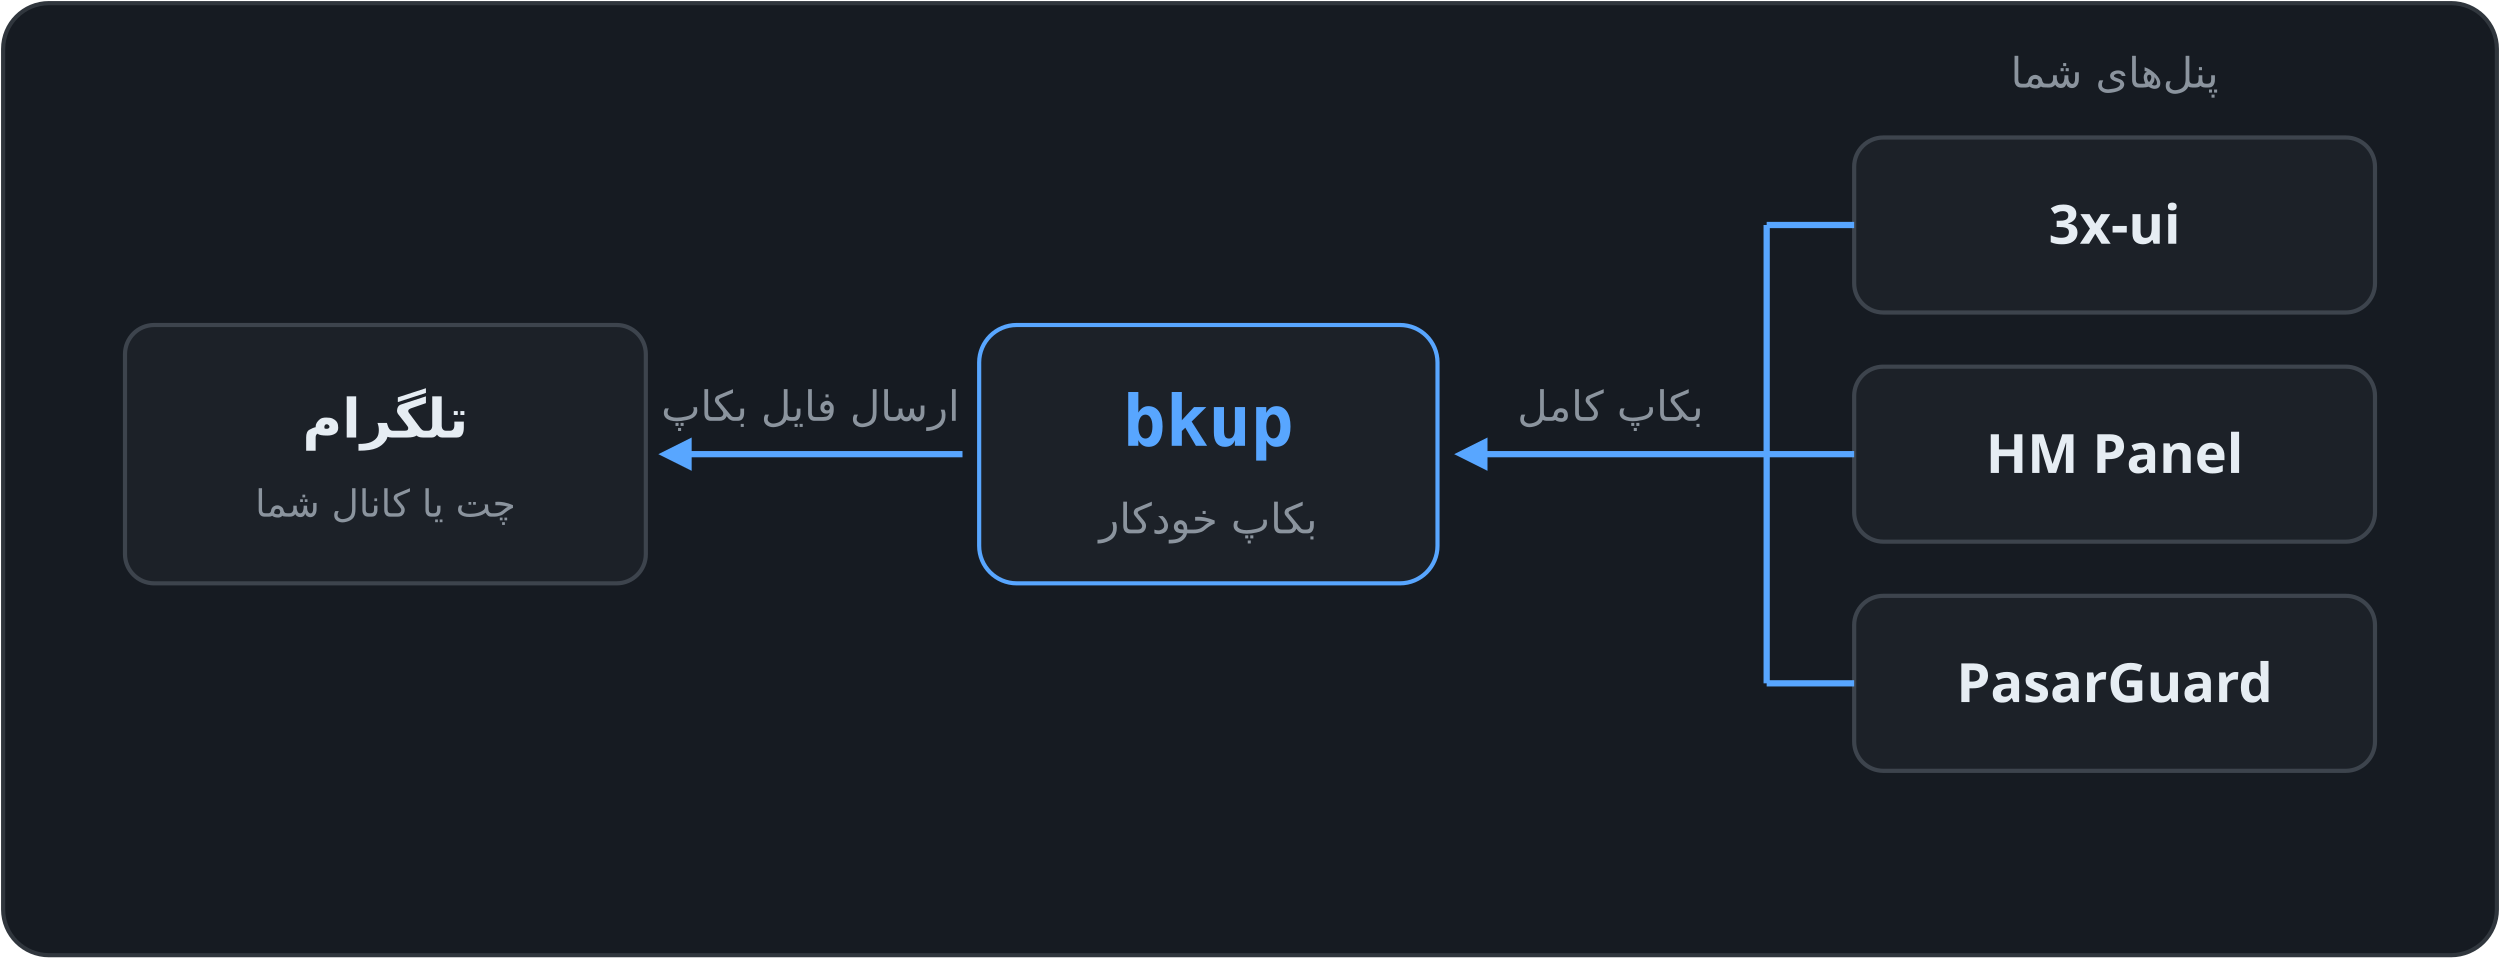
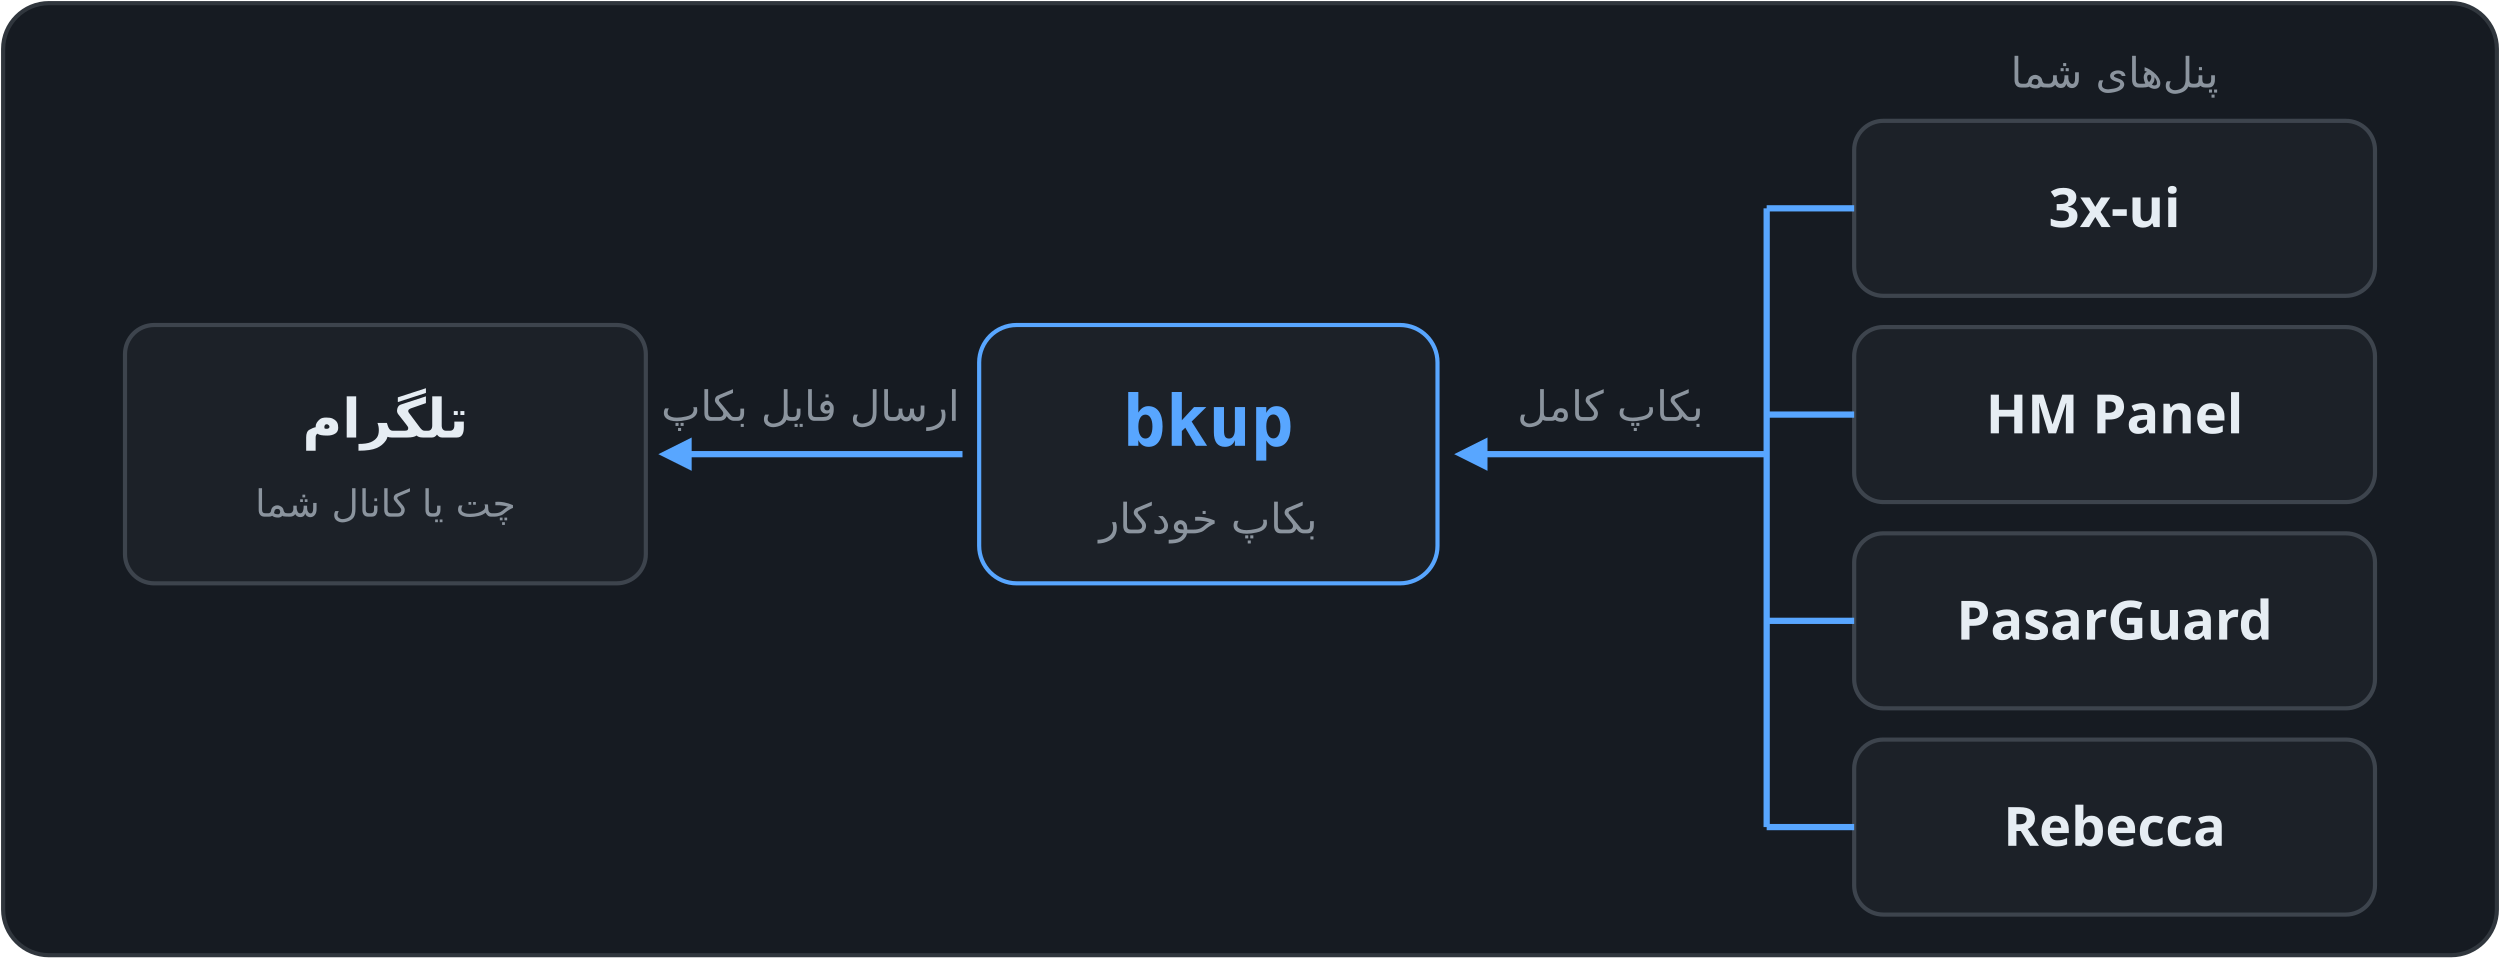
<svg xmlns="http://www.w3.org/2000/svg" width="1200" height="460" viewBox="0 0 1200 460" role="img" aria-label="پنل‌ها به bkup و سپس تلگرام">
  <rect x="1.5" y="1.5" width="1197" height="457" rx="22" fill="#161b22" stroke="#30363d" stroke-width="2" />
-   <rect x="890" y="66" width="250" height="84" rx="14" fill="#1c2128" stroke="#3d444d" stroke-width="2" />
-   <text x="1015.0" y="117.0" text-anchor="middle" font-family="Tahoma,Segoe UI,Vazirmatn,sans-serif" font-size="26" font-weight="600" fill="#e6edf3" direction="rtl" unicode-bidi="plaintext">3x-ui</text>
-   <rect x="890" y="176" width="250" height="84" rx="14" fill="#1c2128" stroke="#3d444d" stroke-width="2" />
-   <text x="1015.0" y="227.0" text-anchor="middle" font-family="Tahoma,Segoe UI,Vazirmatn,sans-serif" font-size="26" font-weight="600" fill="#e6edf3" direction="rtl" unicode-bidi="plaintext">HM Panel</text>
-   <rect x="890" y="286" width="250" height="84" rx="14" fill="#1c2128" stroke="#3d444d" stroke-width="2" />
-   <text x="1015.0" y="337.0" text-anchor="middle" font-family="Tahoma,Segoe UI,Vazirmatn,sans-serif" font-size="26" font-weight="600" fill="#e6edf3" direction="rtl" unicode-bidi="plaintext">PasarGuard</text>
+   <rect x="890" y="58" width="250" height="84" rx="14" fill="#1c2128" stroke="#3d444d" stroke-width="2" />
+   <text x="1015.0" y="109.0" text-anchor="middle" font-family="Tahoma,Segoe UI,Vazirmatn,sans-serif" font-size="26" font-weight="600" fill="#e6edf3" direction="rtl" unicode-bidi="plaintext">3x-ui</text>
+   <rect x="890" y="157" width="250" height="84" rx="14" fill="#1c2128" stroke="#3d444d" stroke-width="2" />
+   <text x="1015.0" y="208.0" text-anchor="middle" font-family="Tahoma,Segoe UI,Vazirmatn,sans-serif" font-size="26" font-weight="600" fill="#e6edf3" direction="rtl" unicode-bidi="plaintext">HM Panel</text>
+   <rect x="890" y="256" width="250" height="84" rx="14" fill="#1c2128" stroke="#3d444d" stroke-width="2" />
+   <text x="1015.0" y="307.0" text-anchor="middle" font-family="Tahoma,Segoe UI,Vazirmatn,sans-serif" font-size="26" font-weight="600" fill="#e6edf3" direction="rtl" unicode-bidi="plaintext">PasarGuard</text>
+   <rect x="890" y="355" width="250" height="84" rx="14" fill="#1c2128" stroke="#3d444d" stroke-width="2" />
+   <text x="1015.0" y="406.0" text-anchor="middle" font-family="Tahoma,Segoe UI,Vazirmatn,sans-serif" font-size="26" font-weight="600" fill="#e6edf3" direction="rtl" unicode-bidi="plaintext">Rebecca</text>
+   <line x1="890" y1="397.0" x2="848" y2="397.0" stroke="#58a6ff" stroke-width="3" />
  <text x="1015.0" y="42" text-anchor="middle" font-family="Tahoma,Segoe UI,Vazirmatn,sans-serif" font-size="20" font-weight="400" fill="#8b949e" direction="rtl" unicode-bidi="plaintext">پنل‌های شما</text>
  <rect x="470.0" y="156.0" width="220" height="124" rx="18" fill="#1c2128" stroke="#58a6ff" stroke-width="2" />
  <text x="580.0" y="214.0" text-anchor="middle" font-family="Menlo,Consolas,monospace" font-size="34" font-weight="700" fill="#58a6ff" direction="rtl" unicode-bidi="plaintext">bkup</text>
  <text x="580.0" y="256.0" text-anchor="middle" font-family="Tahoma,Segoe UI,Vazirmatn,sans-serif" font-size="20" font-weight="400" fill="#8b949e" direction="rtl" unicode-bidi="plaintext">بکاپ خودکار</text>
  <rect x="60" y="156.0" width="250" height="124" rx="14" fill="#1c2128" stroke="#3d444d" stroke-width="2" />
  <text x="185.0" y="210.0" text-anchor="middle" font-family="Tahoma,Segoe UI,Vazirmatn,sans-serif" font-size="26" font-weight="600" fill="#e6edf3" direction="rtl" unicode-bidi="plaintext">تلگرام</text>
  <text x="185.0" y="248.0" text-anchor="middle" font-family="Tahoma,Segoe UI,Vazirmatn,sans-serif" font-size="18" font-weight="400" fill="#8b949e" direction="rtl" unicode-bidi="plaintext">چت یا کانال شما</text>
-   <line x1="890" y1="108.0" x2="848" y2="108.0" stroke="#58a6ff" stroke-width="3" />
-   <line x1="890" y1="218.0" x2="848" y2="218.0" stroke="#58a6ff" stroke-width="3" />
-   <line x1="890" y1="328.0" x2="848" y2="328.0" stroke="#58a6ff" stroke-width="3" />
-   <line x1="848" y1="108.0" x2="848" y2="328.0" stroke="#58a6ff" stroke-width="3" />
+   <line x1="890" y1="100.0" x2="848" y2="100.0" stroke="#58a6ff" stroke-width="3" />
+   <line x1="890" y1="199.0" x2="848" y2="199.0" stroke="#58a6ff" stroke-width="3" />
+   <line x1="890" y1="298.0" x2="848" y2="298.0" stroke="#58a6ff" stroke-width="3" />
+   <line x1="848" y1="100.0" x2="848" y2="397.0" stroke="#58a6ff" stroke-width="3" />
  <line x1="848" y1="218.0" x2="713.0" y2="218.0" stroke="#58a6ff" stroke-width="3" />
  <polygon points="698.0,218.0 714.0,210.0 714.0,226.0" fill="#58a6ff" />
  <text x="773.0" y="202.0" text-anchor="middle" font-family="Tahoma,Segoe UI,Vazirmatn,sans-serif" font-size="20" font-weight="400" fill="#8b949e" direction="rtl" unicode-bidi="plaintext">بکاپ کامل</text>
  <line x1="462.0" y1="218.0" x2="331" y2="218.0" stroke="#58a6ff" stroke-width="3" />
  <polygon points="316,218.0 332,210.0 332,226.0" fill="#58a6ff" />
  <text x="389.0" y="202.0" text-anchor="middle" font-family="Tahoma,Segoe UI,Vazirmatn,sans-serif" font-size="20" font-weight="400" fill="#8b949e" direction="rtl" unicode-bidi="plaintext">ارسال فایل بکاپ</text>
</svg>
